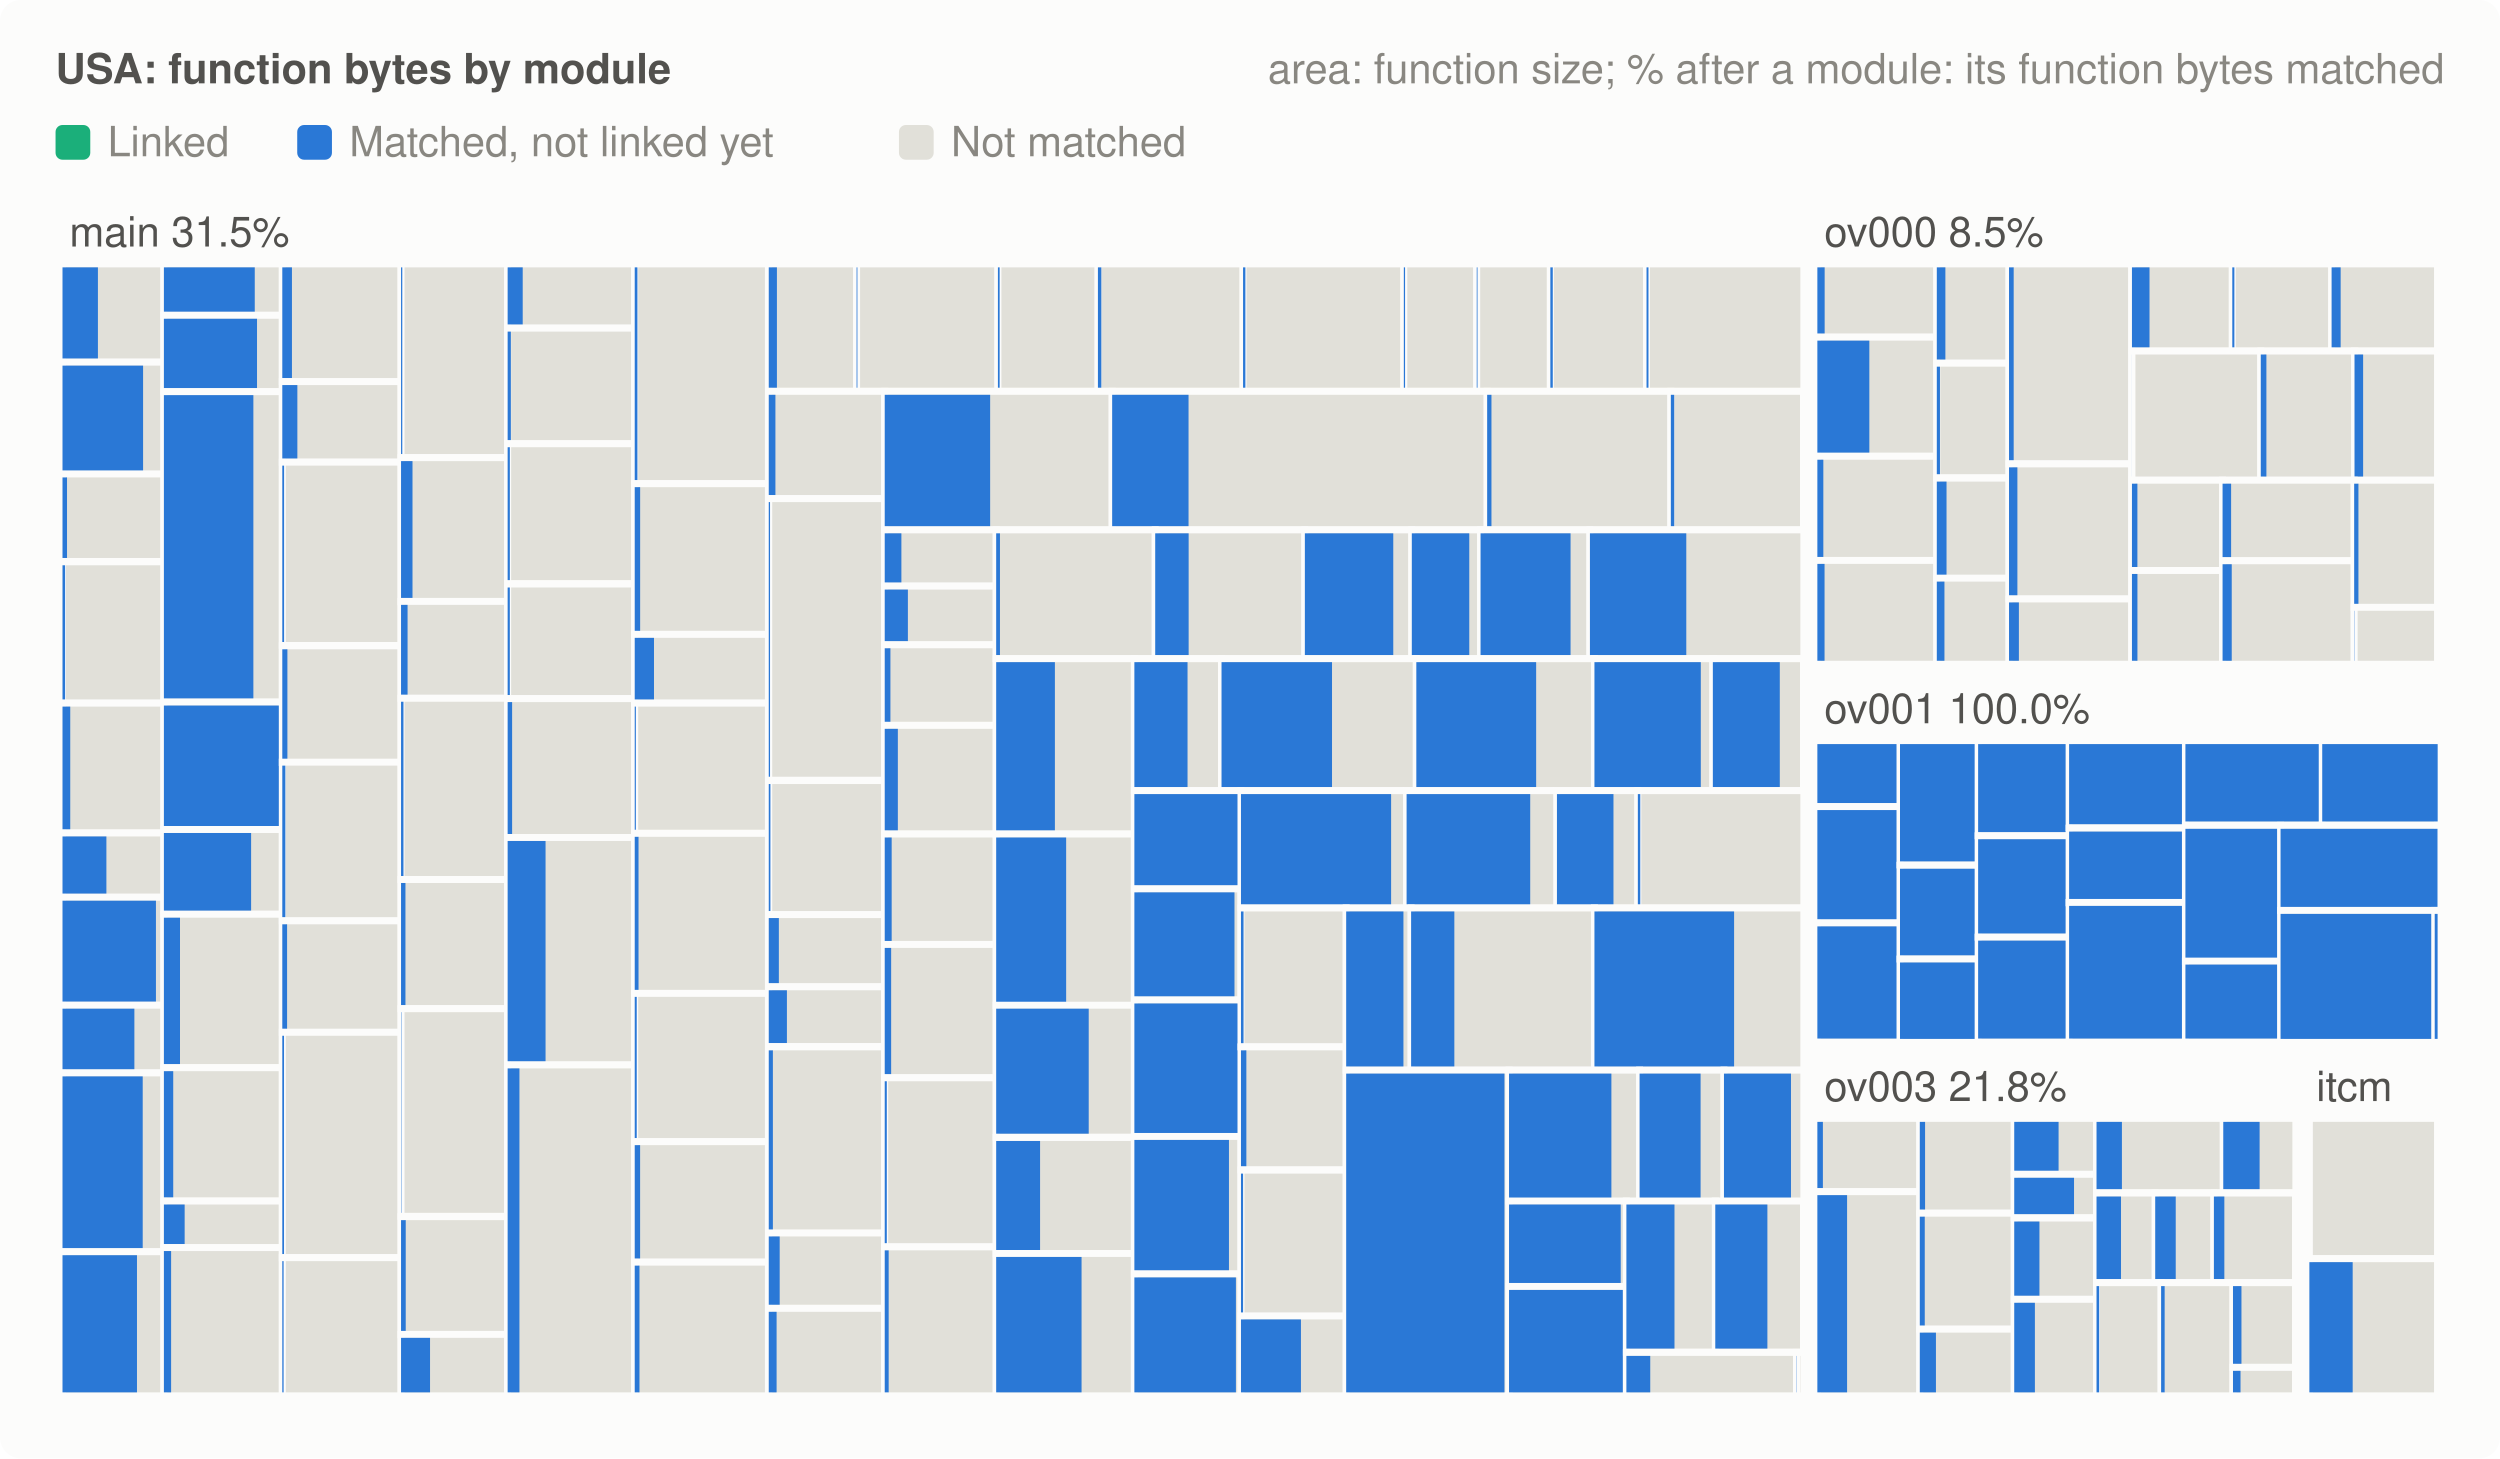
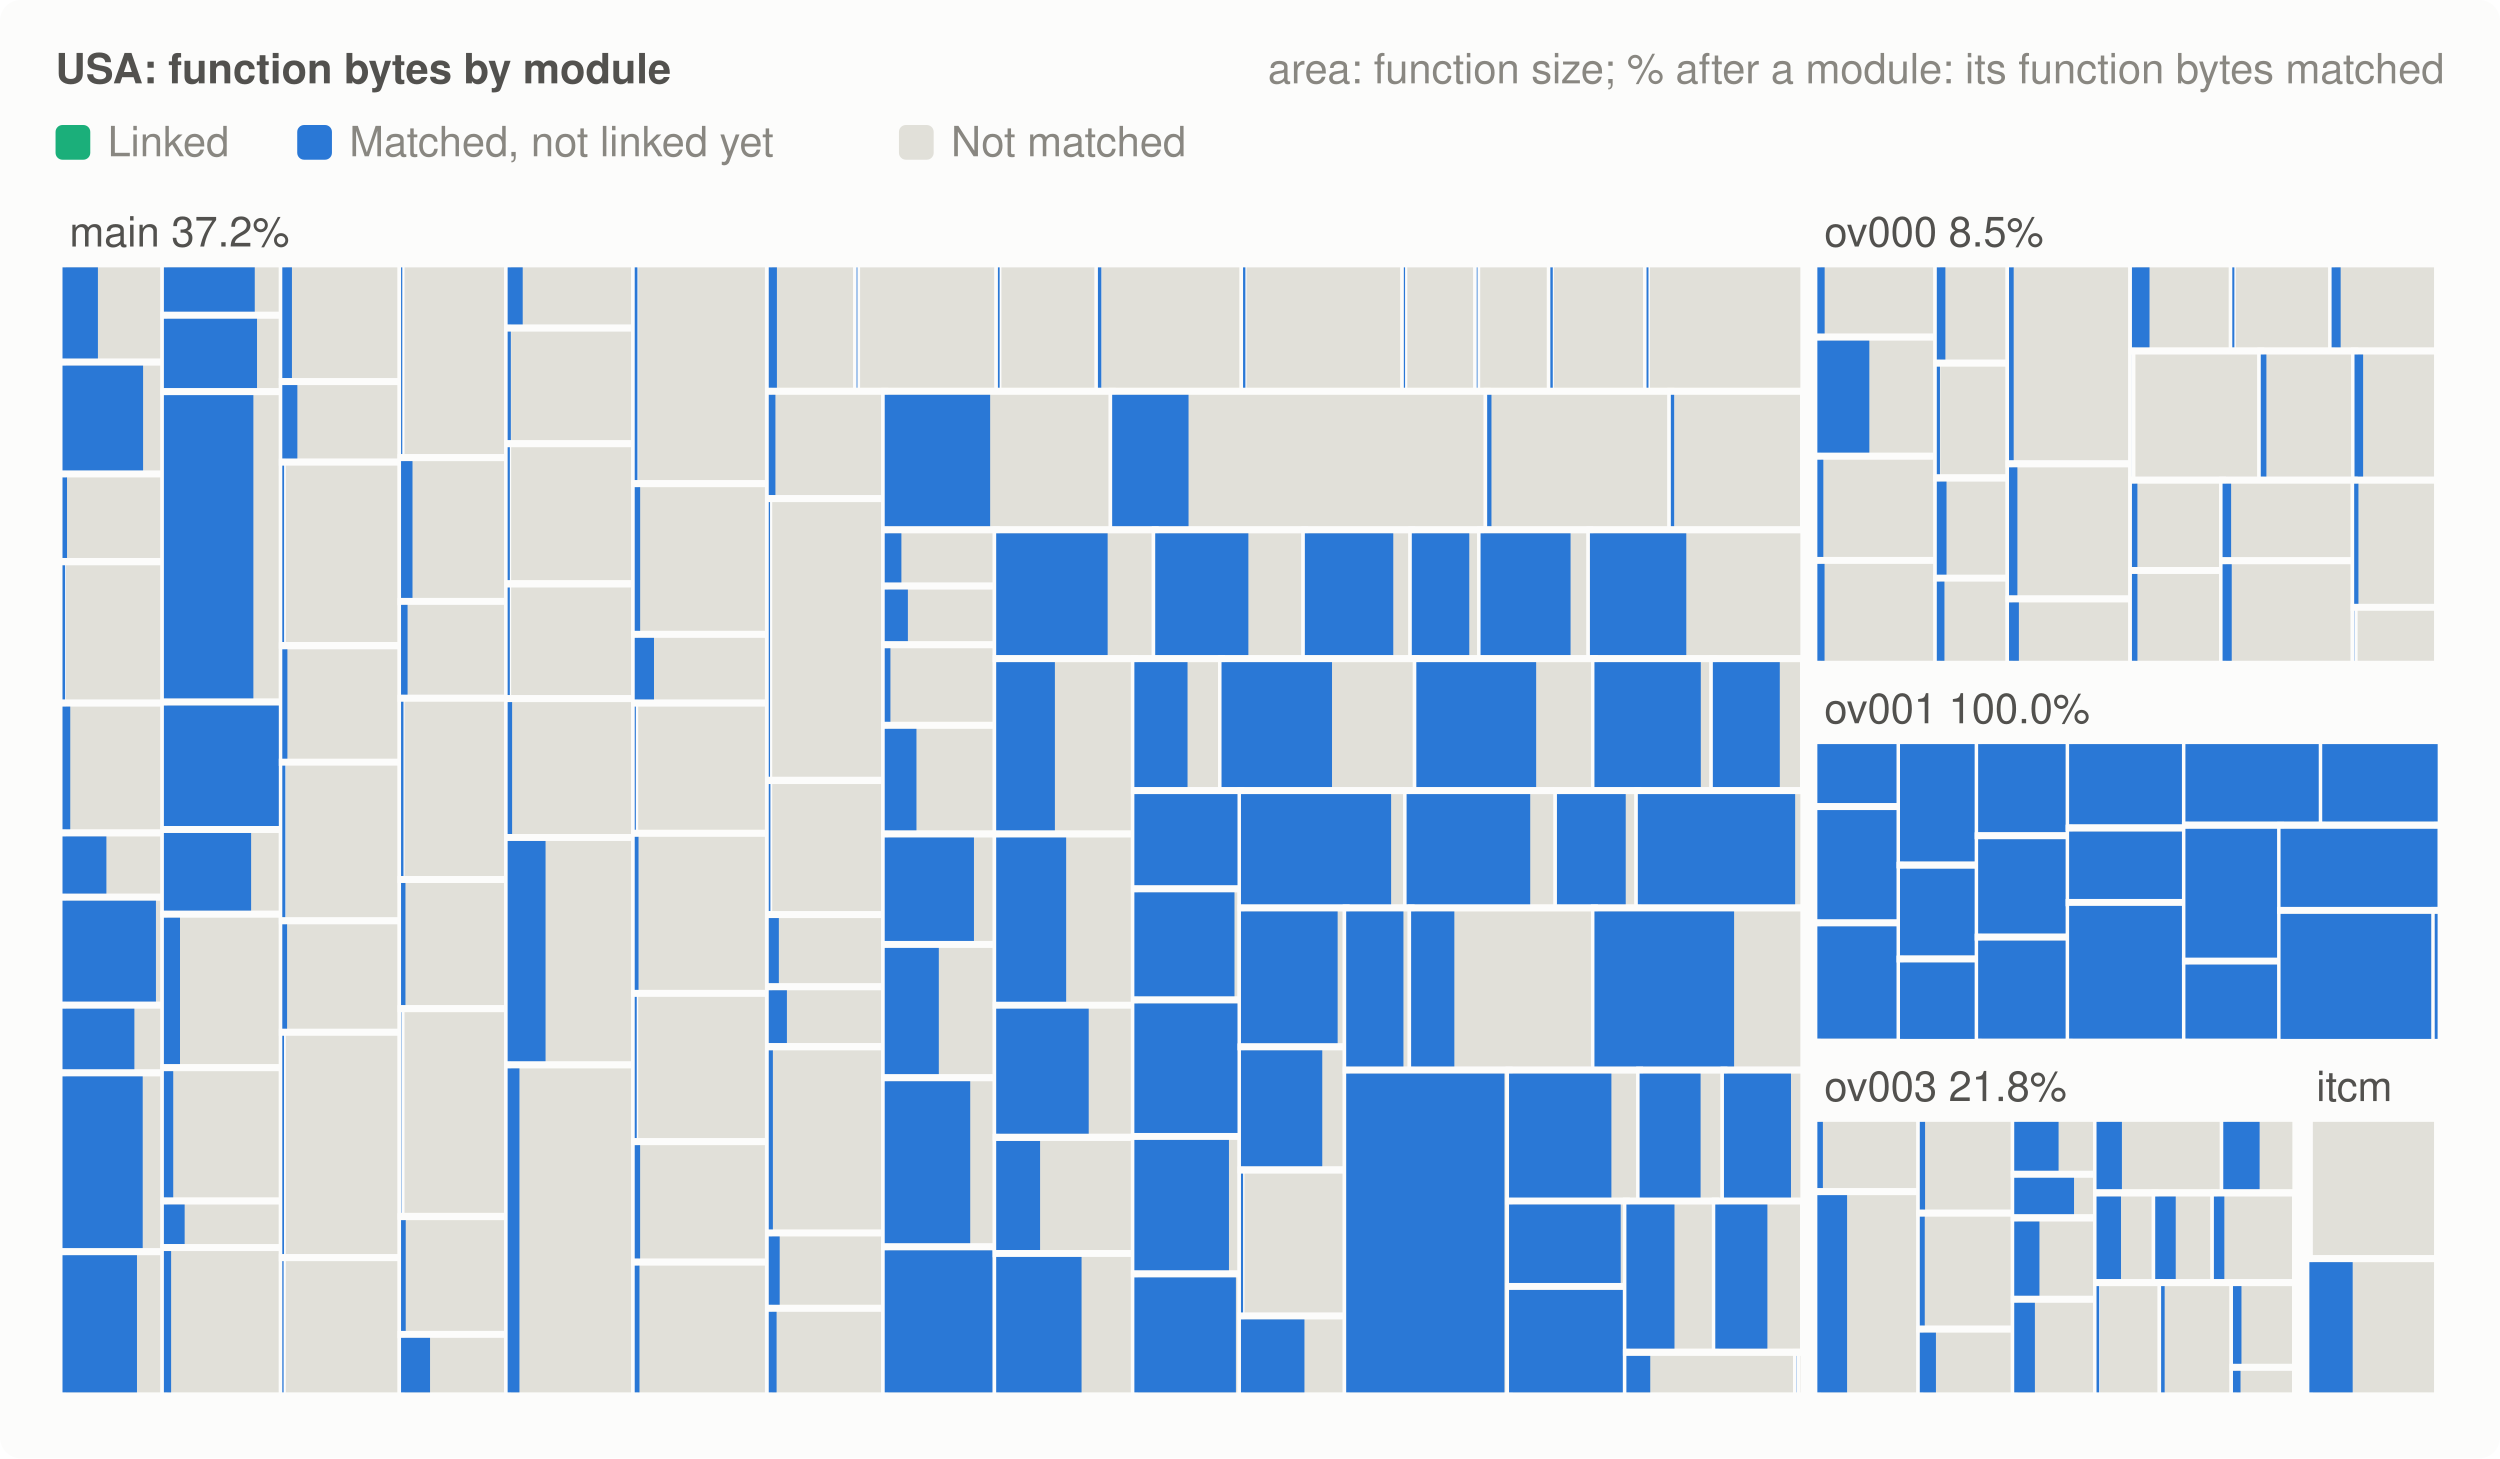
<svg xmlns="http://www.w3.org/2000/svg" viewBox="0 0 720 420" width="720" height="420" role="img" aria-label="Matched and linked code by module (USA)">
  <style>.bg{fill:#fcfcfb}.lbl{fill:#52514e}.muted{fill:#898781}.todo{fill:#e1e0d9}.gap{stroke:#fcfcfb}.matched{fill:#2a78d6}.linked{fill:#1baf7a}@media (prefers-color-scheme: dark){.bg{fill:#1a1a19}.lbl{fill:#c3c2b7}.muted{fill:#898781}.todo{fill:#2c2c2a}.gap{stroke:#1a1a19}.matched{fill:#3987e5}.linked{fill:#199e70}}text{font:12px -apple-system,BlinkMacSystemFont,'Segoe UI',Helvetica,Arial,sans-serif}.head{font-weight:600}</style>
  <rect class="bg" width="720" height="420" rx="6" />
  <text class="lbl head" x="16" y="24">USA: function bytes by module</text>
  <text class="muted" x="704" y="24" text-anchor="end">area: function size; % after a module: its function bytes matched</text>
  <rect class="linked" x="16" y="36" width="10" height="10" rx="2" />
  <text class="muted" x="31" y="45">Linked</text>
  <rect class="matched" x="85.6" y="36" width="10" height="10" rx="2" />
  <text class="muted" x="100.6" y="45">Matched, not linked yet</text>
  <rect class="todo" x="258.9" y="36" width="10" height="10" rx="2" />
  <text class="muted" x="273.9" y="45">Not matched</text>
  <rect class="todo gap" x="18.0" y="76.0" width="29.2" height="28.3" stroke-width="2" />
  <rect class="matched" x="18.0" y="77.0" width="10.20" height="26.3" />
  <rect class="todo gap" x="18.0" y="104.3" width="29.2" height="32.3" stroke-width="2" />
  <rect class="matched" x="18.0" y="105.3" width="23.21" height="30.3" />
  <rect class="todo gap" x="18.0" y="136.5" width="29.2" height="25.2" stroke-width="2" />
  <rect class="matched" x="18.0" y="137.5" width="1.30" height="23.2" />
  <rect class="todo gap" x="18.0" y="161.8" width="29.2" height="40.7" stroke-width="2" />
  <rect class="matched" x="18.0" y="162.8" width="0.75" height="38.7" />
  <rect class="todo gap" x="18.0" y="202.5" width="29.2" height="37.4" stroke-width="2" />
  <rect class="matched" x="18.0" y="203.5" width="2.23" height="35.4" />
  <rect class="todo gap" x="18.0" y="239.9" width="29.2" height="18.5" stroke-width="2" />
  <rect class="matched" x="18.0" y="240.9" width="12.64" height="16.5" />
  <rect class="todo gap" x="18.0" y="258.4" width="29.2" height="31.1" stroke-width="2" />
  <rect class="matched" x="18.0" y="259.4" width="26.91" height="29.1" />
  <rect class="todo gap" x="18.0" y="289.5" width="29.2" height="19.5" stroke-width="2" />
  <rect class="matched" x="18.0" y="290.5" width="20.70" height="17.5" />
  <rect class="todo gap" x="18.0" y="309.0" width="29.2" height="51.5" stroke-width="2" />
  <rect class="matched" x="18.0" y="310.0" width="23.10" height="49.5" />
  <rect class="todo gap" x="18.0" y="360.5" width="29.2" height="41.5" stroke-width="2" />
  <rect class="matched" x="18.0" y="361.5" width="21.45" height="39.5" />
  <rect class="todo gap" x="47.2" y="76.0" width="34.1" height="14.8" stroke-width="2" />
  <rect class="matched" x="47.2" y="77.0" width="26.17" height="12.8" />
  <rect class="todo gap" x="47.2" y="90.8" width="34.1" height="22.0" stroke-width="2" />
  <rect class="matched" x="47.2" y="91.8" width="26.82" height="20.0" />
  <rect class="todo gap" x="47.2" y="112.8" width="34.1" height="89.4" stroke-width="2" />
  <rect class="matched" x="47.2" y="113.8" width="25.77" height="87.4" />
  <rect class="todo gap" x="47.2" y="202.2" width="34.1" height="36.7" stroke-width="2" />
  <rect class="matched" x="47.2" y="203.2" width="33.57" height="34.7" />
  <rect class="todo gap" x="47.2" y="238.9" width="34.1" height="24.4" stroke-width="2" />
  <rect class="matched" x="47.2" y="239.9" width="25.12" height="22.4" />
  <rect class="todo gap" x="47.2" y="263.3" width="34.1" height="44.2" stroke-width="2" />
  <rect class="matched" x="47.2" y="264.3" width="4.64" height="42.2" />
  <rect class="todo gap" x="47.2" y="307.5" width="34.1" height="38.4" stroke-width="2" />
  <rect class="matched" x="47.2" y="308.5" width="2.69" height="36.4" />
  <rect class="todo gap" x="47.2" y="345.9" width="34.1" height="13.4" stroke-width="2" />
  <rect class="matched" x="47.2" y="346.9" width="5.98" height="11.4" />
  <rect class="todo gap" x="47.2" y="359.3" width="34.1" height="42.7" stroke-width="2" />
  <rect class="matched" x="47.2" y="360.3" width="2.08" height="40.7" />
  <rect class="todo gap" x="81.3" y="76.0" width="34.2" height="33.9" stroke-width="2" />
  <rect class="matched" x="81.3" y="77.0" width="2.78" height="31.9" />
  <rect class="todo gap" x="81.3" y="109.9" width="34.2" height="23.2" stroke-width="2" />
  <rect class="matched" x="81.3" y="110.9" width="4.34" height="21.2" />
  <rect class="todo gap" x="81.3" y="133.1" width="34.2" height="52.8" stroke-width="2" />
  <rect class="matched" x="81.3" y="134.1" width="0.52" height="50.8" />
  <rect class="todo gap" x="81.3" y="186.0" width="34.2" height="33.6" stroke-width="2" />
  <rect class="matched" x="81.3" y="187.0" width="1.47" height="31.6" />
  <rect class="todo gap" x="81.3" y="219.5" width="34.2" height="45.7" stroke-width="2" />
  <rect class="matched" x="81.3" y="220.5" width="0.88" height="43.7" />
  <rect class="todo gap" x="81.3" y="265.2" width="34.2" height="32.1" stroke-width="2" />
  <rect class="matched" x="81.3" y="266.2" width="1.38" height="30.1" />
  <rect class="todo gap" x="81.3" y="297.3" width="34.2" height="64.9" stroke-width="2" />
  <rect class="matched" x="81.3" y="298.3" width="0.50" height="62.9" />
  <rect class="todo gap" x="81.3" y="362.2" width="34.2" height="39.8" stroke-width="2" />
  <rect class="matched" x="81.3" y="363.2" width="0.38" height="37.8" />
  <rect class="todo gap" x="115.5" y="76.0" width="30.7" height="55.8" stroke-width="2" />
  <rect class="matched" x="115.5" y="77.0" width="0.36" height="53.8" />
  <rect class="todo gap" x="115.5" y="131.8" width="30.7" height="41.5" stroke-width="2" />
  <rect class="matched" x="115.5" y="132.8" width="3.30" height="39.5" />
  <rect class="todo gap" x="115.5" y="173.2" width="30.7" height="27.9" stroke-width="2" />
  <rect class="matched" x="115.5" y="174.2" width="1.88" height="25.9" />
  <rect class="todo gap" x="115.5" y="201.1" width="30.7" height="52.2" stroke-width="2" />
  <rect class="matched" x="115.5" y="202.1" width="0.70" height="50.2" />
  <rect class="todo gap" x="115.5" y="253.3" width="30.7" height="37.2" stroke-width="2" />
  <rect class="matched" x="115.5" y="254.3" width="1.27" height="35.2" />
  <rect class="todo gap" x="115.5" y="290.5" width="30.7" height="59.8" stroke-width="2" />
  <rect class="matched" x="115.5" y="291.5" width="0.11" height="57.8" />
  <rect class="todo gap" x="115.5" y="350.4" width="30.7" height="34.0" stroke-width="2" />
  <rect class="matched" x="115.5" y="351.4" width="1.35" height="32.0" />
  <rect class="todo gap" x="115.5" y="384.3" width="30.7" height="17.7" stroke-width="2" />
  <rect class="matched" x="115.5" y="385.3" width="8.35" height="15.7" />
  <rect class="todo gap" x="146.2" y="76.0" width="36.6" height="18.5" stroke-width="2" />
  <rect class="matched" x="146.2" y="77.0" width="4.34" height="16.5" />
  <rect class="todo gap" x="146.2" y="94.5" width="36.6" height="33.3" stroke-width="2" />
  <rect class="matched" x="146.2" y="95.5" width="0.93" height="31.3" />
  <rect class="todo gap" x="146.2" y="127.8" width="36.6" height="40.3" stroke-width="2" />
  <rect class="matched" x="146.2" y="128.8" width="0.64" height="38.3" />
  <rect class="todo gap" x="146.2" y="168.2" width="36.6" height="33.0" stroke-width="2" />
  <rect class="matched" x="146.2" y="169.2" width="0.63" height="31.0" />
  <rect class="todo gap" x="146.2" y="201.2" width="36.6" height="40.0" stroke-width="2" />
  <rect class="matched" x="146.2" y="202.2" width="1.29" height="38.0" />
  <rect class="todo gap" x="146.2" y="241.2" width="36.6" height="65.5" stroke-width="2" />
  <rect class="matched" x="146.2" y="242.2" width="10.92" height="63.5" />
  <rect class="todo gap" x="146.2" y="306.7" width="36.6" height="95.3" stroke-width="2" />
  <rect class="matched" x="146.2" y="307.7" width="3.40" height="93.3" />
  <rect class="todo gap" x="182.8" y="76.0" width="38.5" height="63.3" stroke-width="2" />
  <rect class="matched" x="182.8" y="77.0" width="0.78" height="61.3" />
  <rect class="todo gap" x="182.8" y="139.3" width="38.5" height="43.4" stroke-width="2" />
  <rect class="matched" x="182.8" y="140.3" width="1.56" height="41.4" />
  <rect class="todo gap" x="182.8" y="182.7" width="38.5" height="19.8" stroke-width="2" />
  <rect class="matched" x="182.8" y="183.7" width="5.55" height="17.8" />
  <rect class="todo gap" x="182.8" y="202.5" width="38.5" height="37.5" stroke-width="2" />
  <rect class="matched" x="182.8" y="203.5" width="0.33" height="35.5" />
  <rect class="todo gap" x="182.8" y="240.0" width="38.5" height="46.1" stroke-width="2" />
  <rect class="matched" x="182.8" y="241.0" width="1.10" height="44.1" />
  <rect class="todo gap" x="182.8" y="286.1" width="38.5" height="42.7" stroke-width="2" />
  <rect class="matched" x="182.8" y="287.1" width="0.58" height="40.7" />
  <rect class="todo gap" x="182.8" y="328.8" width="38.5" height="34.7" stroke-width="2" />
  <rect class="matched" x="182.8" y="329.8" width="1.55" height="32.7" />
  <rect class="todo gap" x="182.8" y="363.5" width="38.5" height="38.5" stroke-width="2" />
  <rect class="matched" x="182.8" y="364.5" width="1.37" height="36.5" />
  <rect class="todo gap" x="221.4" y="76.0" width="25.3" height="36.7" stroke-width="2" />
  <rect class="matched" x="221.4" y="77.0" width="2.35" height="34.7" />
  <rect class="todo gap" x="246.7" y="76.0" width="40.7" height="36.7" stroke-width="2" />
  <rect class="matched" x="246.7" y="77.0" width="0.23" height="34.7" />
  <rect class="todo gap" x="287.4" y="76.0" width="28.9" height="36.7" stroke-width="2" />
  <rect class="matched" x="287.4" y="77.0" width="0.50" height="34.7" />
  <rect class="todo gap" x="316.2" y="76.0" width="41.8" height="36.7" stroke-width="2" />
  <rect class="matched" x="316.2" y="77.0" width="0.98" height="34.7" />
  <rect class="todo gap" x="358.0" y="76.0" width="46.3" height="36.7" stroke-width="2" />
  <rect class="matched" x="358.0" y="77.0" width="0.67" height="34.7" />
  <rect class="todo gap" x="404.3" y="76.0" width="21.0" height="36.7" stroke-width="2" />
  <rect class="matched" x="404.3" y="77.0" width="0.36" height="34.7" />
  <rect class="todo gap" x="425.3" y="76.0" width="21.2" height="36.7" stroke-width="2" />
  <rect class="matched" x="425.3" y="77.0" width="0.22" height="34.7" />
  <rect class="todo gap" x="446.5" y="76.0" width="27.7" height="36.7" stroke-width="2" />
  <rect class="matched" x="446.5" y="77.0" width="0.70" height="34.7" />
  <rect class="todo gap" x="474.2" y="76.0" width="45.3" height="36.7" stroke-width="2" />
  <rect class="matched" x="474.2" y="77.0" width="0.56" height="34.7" />
  <rect class="todo gap" x="221.4" y="112.7" width="33.4" height="30.9" stroke-width="2" />
  <rect class="matched" x="221.4" y="113.7" width="1.92" height="28.9" />
  <rect class="todo gap" x="221.4" y="143.6" width="33.4" height="81.1" stroke-width="2" />
  <rect class="matched" x="221.4" y="144.6" width="0.37" height="79.1" />
  <rect class="todo gap" x="221.4" y="224.8" width="33.4" height="38.6" stroke-width="2" />
  <rect class="matched" x="221.4" y="225.8" width="0.48" height="36.6" />
  <rect class="todo gap" x="221.4" y="263.4" width="33.4" height="20.8" stroke-width="2" />
  <rect class="matched" x="221.4" y="264.4" width="2.91" height="18.8" />
  <rect class="todo gap" x="221.4" y="284.2" width="33.4" height="17.2" stroke-width="2" />
  <rect class="matched" x="221.4" y="285.2" width="5.23" height="15.2" />
  <rect class="todo gap" x="221.4" y="301.5" width="33.4" height="53.7" stroke-width="2" />
  <rect class="matched" x="221.4" y="302.5" width="1.19" height="51.7" />
  <rect class="todo gap" x="221.4" y="355.1" width="33.4" height="21.7" stroke-width="2" />
  <rect class="matched" x="221.4" y="356.1" width="3.15" height="19.7" />
  <rect class="todo gap" x="221.4" y="376.8" width="33.4" height="25.2" stroke-width="2" />
  <rect class="matched" x="221.4" y="377.8" width="2.26" height="23.2" />
  <rect class="todo gap" x="254.8" y="112.7" width="65.5" height="39.9" stroke-width="2" />
  <rect class="matched" x="254.8" y="113.7" width="30.36" height="37.9" />
  <rect class="todo gap" x="320.3" y="112.7" width="108.0" height="39.9" stroke-width="2" />
  <rect class="matched" x="320.3" y="113.7" width="22.00" height="37.9" />
  <rect class="todo gap" x="428.3" y="112.7" width="52.9" height="39.9" stroke-width="2" />
  <rect class="matched" x="428.3" y="113.7" width="1.24" height="37.9" />
  <rect class="todo gap" x="481.2" y="112.7" width="38.2" height="39.9" stroke-width="2" />
  <rect class="matched" x="481.2" y="113.7" width="0.97" height="37.9" />
  <rect class="todo gap" x="254.8" y="152.6" width="32.1" height="16.2" stroke-width="2" />
  <rect class="matched" x="254.8" y="153.6" width="4.80" height="14.2" />
  <rect class="todo gap" x="254.8" y="168.8" width="32.1" height="16.9" stroke-width="2" />
  <rect class="matched" x="254.8" y="169.8" width="6.67" height="14.9" />
  <rect class="todo gap" x="254.8" y="185.7" width="32.1" height="23.2" stroke-width="2" />
  <rect class="matched" x="254.8" y="186.7" width="1.64" height="21.2" />
  <rect class="todo gap" x="254.8" y="208.9" width="32.1" height="31.3" stroke-width="2" />
-   <rect class="matched" x="254.8" y="209.9" width="3.78" height="29.3" />
+   <rect class="matched" x="254.8" y="209.9" width="9.14" height="29.3" />
  <rect class="todo gap" x="254.8" y="240.2" width="32.1" height="31.8" stroke-width="2" />
-   <rect class="matched" x="254.8" y="241.2" width="2.00" height="29.8" />
+   <rect class="matched" x="254.8" y="241.2" width="25.70" height="29.8" />
  <rect class="todo gap" x="254.8" y="272.0" width="32.1" height="38.4" stroke-width="2" />
-   <rect class="matched" x="254.8" y="273.0" width="1.85" height="36.4" />
+   <rect class="matched" x="254.8" y="273.0" width="15.58" height="36.4" />
  <rect class="todo gap" x="254.8" y="310.4" width="32.1" height="48.7" stroke-width="2" />
-   <rect class="matched" x="254.8" y="311.4" width="0.60" height="46.7" />
+   <rect class="matched" x="254.8" y="311.4" width="24.62" height="46.7" />
  <rect class="todo gap" x="254.8" y="359.1" width="32.1" height="42.9" stroke-width="2" />
-   <rect class="matched" x="254.8" y="360.1" width="1.14" height="40.9" />
+   <rect class="matched" x="254.8" y="360.1" width="31.08" height="40.9" />
  <rect class="todo gap" x="286.9" y="152.6" width="45.8" height="37.1" stroke-width="2" />
-   <rect class="matched" x="286.9" y="153.6" width="1.09" height="35.1" />
+   <rect class="matched" x="286.9" y="153.6" width="32.10" height="35.1" />
  <rect class="todo gap" x="332.7" y="152.6" width="43.1" height="37.1" stroke-width="2" />
-   <rect class="matched" x="332.7" y="153.6" width="9.63" height="35.1" />
+   <rect class="matched" x="332.7" y="153.6" width="26.83" height="35.1" />
  <rect class="todo gap" x="375.8" y="152.6" width="30.8" height="37.1" stroke-width="2" />
  <rect class="matched" x="375.8" y="153.6" width="25.46" height="35.1" />
  <rect class="todo gap" x="406.6" y="152.6" width="19.8" height="37.1" stroke-width="2" />
  <rect class="matched" x="406.6" y="153.6" width="16.55" height="35.1" />
  <rect class="todo gap" x="426.4" y="152.6" width="31.5" height="37.1" stroke-width="2" />
  <rect class="matched" x="426.4" y="153.6" width="25.92" height="35.1" />
  <rect class="todo gap" x="457.9" y="152.6" width="61.6" height="37.1" stroke-width="2" />
  <rect class="matched" x="457.9" y="153.6" width="27.75" height="35.1" />
  <rect class="todo gap" x="286.9" y="189.7" width="39.8" height="50.5" stroke-width="2" />
  <rect class="matched" x="286.9" y="190.7" width="16.91" height="48.5" />
  <rect class="todo gap" x="286.9" y="240.2" width="39.8" height="49.4" stroke-width="2" />
  <rect class="matched" x="286.9" y="241.2" width="20.15" height="47.4" />
  <rect class="todo gap" x="286.9" y="289.5" width="39.8" height="38.0" stroke-width="2" />
  <rect class="matched" x="286.9" y="290.5" width="26.65" height="36.0" />
  <rect class="todo gap" x="286.9" y="327.6" width="39.8" height="33.5" stroke-width="2" />
  <rect class="matched" x="286.9" y="328.6" width="12.64" height="31.5" />
  <rect class="todo gap" x="286.9" y="361.0" width="39.8" height="41.0" stroke-width="2" />
  <rect class="matched" x="286.9" y="362.0" width="24.59" height="39.0" />
  <rect class="todo gap" x="326.7" y="189.7" width="25.1" height="38.0" stroke-width="2" />
  <rect class="matched" x="326.7" y="190.7" width="15.31" height="36.0" />
  <rect class="todo gap" x="351.8" y="189.7" width="56.1" height="38.0" stroke-width="2" />
  <rect class="matched" x="351.8" y="190.7" width="31.82" height="36.0" />
  <rect class="todo gap" x="407.9" y="189.7" width="51.3" height="38.0" stroke-width="2" />
  <rect class="matched" x="407.9" y="190.7" width="34.51" height="36.0" />
  <rect class="todo gap" x="459.2" y="189.7" width="34.1" height="38.0" stroke-width="2" />
  <rect class="matched" x="459.2" y="190.7" width="30.63" height="36.0" />
  <rect class="todo gap" x="493.3" y="189.7" width="26.1" height="38.0" stroke-width="2" />
  <rect class="matched" x="493.3" y="190.7" width="19.28" height="36.0" />
  <rect class="todo gap" x="326.7" y="227.7" width="30.7" height="28.3" stroke-width="2" />
  <rect class="matched" x="326.7" y="228.7" width="29.88" height="26.3" />
  <rect class="todo gap" x="326.7" y="256.0" width="30.7" height="32.0" stroke-width="2" />
  <rect class="matched" x="326.7" y="257.0" width="28.83" height="30.0" />
  <rect class="todo gap" x="326.7" y="288.0" width="30.7" height="39.3" stroke-width="2" />
  <rect class="matched" x="326.7" y="289.0" width="30.04" height="37.3" />
  <rect class="todo gap" x="326.7" y="327.3" width="30.7" height="39.6" stroke-width="2" />
  <rect class="matched" x="326.7" y="328.3" width="27.24" height="37.6" />
  <rect class="todo gap" x="326.7" y="366.9" width="30.7" height="35.1" stroke-width="2" />
  <rect class="matched" x="326.7" y="367.9" width="29.24" height="33.1" />
  <rect class="todo gap" x="357.4" y="227.7" width="47.7" height="33.8" stroke-width="2" />
  <rect class="matched" x="357.4" y="228.7" width="43.24" height="31.8" />
  <rect class="todo gap" x="405.1" y="227.7" width="43.3" height="33.8" stroke-width="2" />
  <rect class="matched" x="405.1" y="228.7" width="35.60" height="31.8" />
  <rect class="todo gap" x="448.4" y="227.7" width="23.3" height="33.8" stroke-width="2" />
-   <rect class="matched" x="448.4" y="228.7" width="16.28" height="31.8" />
+   <rect class="matched" x="448.4" y="228.7" width="19.81" height="31.8" />
  <rect class="todo gap" x="471.7" y="227.7" width="47.8" height="33.8" stroke-width="2" />
-   <rect class="matched" x="471.7" y="228.7" width="0.70" height="31.8" />
+   <rect class="matched" x="471.7" y="228.7" width="45.30" height="31.8" />
  <rect class="todo gap" x="357.4" y="261.5" width="30.3" height="40.0" stroke-width="2" />
-   <rect class="matched" x="357.4" y="262.5" width="0.74" height="38.0" />
+   <rect class="matched" x="357.4" y="262.5" width="27.84" height="38.0" />
  <rect class="todo gap" x="357.4" y="301.5" width="30.3" height="35.4" stroke-width="2" />
-   <rect class="matched" x="357.4" y="302.5" width="1.55" height="33.4" />
+   <rect class="matched" x="357.4" y="302.5" width="23.41" height="33.4" />
  <rect class="todo gap" x="357.4" y="337.0" width="30.3" height="42.1" stroke-width="2" />
  <rect class="matched" x="357.4" y="338.0" width="0.61" height="40.1" />
  <rect class="todo gap" x="357.4" y="379.0" width="30.3" height="23.0" stroke-width="2" />
-   <rect class="matched" x="357.4" y="380.0" width="17.27" height="21.0" />
+   <rect class="matched" x="357.4" y="380.0" width="18.28" height="21.0" />
  <rect class="todo gap" x="387.7" y="261.5" width="18.7" height="46.7" stroke-width="2" />
  <rect class="matched" x="387.7" y="262.5" width="16.49" height="44.7" />
  <rect class="todo gap" x="406.4" y="261.5" width="52.8" height="46.7" stroke-width="2" />
  <rect class="matched" x="406.4" y="262.5" width="12.45" height="44.7" />
  <rect class="todo gap" x="459.2" y="261.5" width="60.3" height="46.7" stroke-width="2" />
  <rect class="matched" x="459.2" y="262.5" width="40.22" height="44.7" />
  <rect class="todo gap" x="387.7" y="308.2" width="46.9" height="93.8" stroke-width="2" />
  <rect class="matched" x="387.7" y="309.2" width="45.58" height="91.8" />
  <rect class="todo gap" x="434.6" y="308.2" width="37.6" height="37.8" stroke-width="2" />
  <rect class="matched" x="434.6" y="309.2" width="29.48" height="35.8" />
  <rect class="todo gap" x="472.2" y="308.2" width="24.3" height="37.8" stroke-width="2" />
  <rect class="matched" x="472.2" y="309.2" width="17.57" height="35.8" />
  <rect class="todo gap" x="496.5" y="308.2" width="23.0" height="37.8" stroke-width="2" />
  <rect class="matched" x="496.5" y="309.2" width="19.30" height="35.8" />
  <rect class="todo gap" x="434.6" y="345.9" width="33.8" height="24.6" stroke-width="2" />
  <rect class="matched" x="434.6" y="346.9" width="32.17" height="22.6" />
  <rect class="todo gap" x="434.6" y="370.5" width="33.8" height="31.5" stroke-width="2" />
  <rect class="matched" x="434.6" y="371.5" width="32.79" height="29.5" />
  <rect class="todo gap" x="468.4" y="345.9" width="25.7" height="43.5" stroke-width="2" />
  <rect class="matched" x="468.4" y="346.9" width="13.85" height="41.5" />
  <rect class="todo gap" x="494.0" y="345.9" width="25.4" height="43.5" stroke-width="2" />
  <rect class="matched" x="494.0" y="346.9" width="15.01" height="41.5" />
  <rect class="todo gap" x="468.4" y="389.5" width="49.0" height="12.5" stroke-width="2" />
  <rect class="matched" x="468.4" y="390.5" width="6.87" height="10.5" />
  <rect class="todo gap" x="517.4" y="389.5" width="2.1" height="12.5" stroke-width="2" />
  <rect class="matched" x="517.4" y="390.5" width="0.08" height="10.5" />
-   <text class="lbl" x="20.0" y="71.0">main 31.5%</text>
+   <text class="lbl" x="20.0" y="71.0">main 37.2%</text>
  <rect class="todo gap" x="523.4" y="76.0" width="34.4" height="21.1" stroke-width="2" />
  <rect class="matched" x="523.4" y="77.0" width="2.10" height="19.1" />
  <rect class="todo gap" x="523.4" y="97.1" width="34.4" height="34.3" stroke-width="2" />
  <rect class="matched" x="523.4" y="98.1" width="14.97" height="32.3" />
  <rect class="todo gap" x="523.4" y="131.4" width="34.4" height="30.1" stroke-width="2" />
  <rect class="matched" x="523.4" y="132.4" width="1.72" height="28.1" />
  <rect class="todo gap" x="523.4" y="161.4" width="34.4" height="29.9" stroke-width="2" />
  <rect class="matched" x="523.4" y="162.4" width="2.07" height="27.9" />
  <rect class="todo gap" x="557.8" y="76.0" width="20.8" height="28.6" stroke-width="2" />
  <rect class="matched" x="557.8" y="77.0" width="2.47" height="26.6" />
  <rect class="todo gap" x="557.8" y="104.6" width="20.8" height="33.0" stroke-width="2" />
  <rect class="matched" x="557.8" y="105.6" width="0.91" height="31.0" />
  <rect class="todo gap" x="557.8" y="137.7" width="20.8" height="28.9" stroke-width="2" />
  <rect class="matched" x="557.8" y="138.7" width="2.80" height="26.9" />
  <rect class="todo gap" x="557.8" y="166.5" width="20.8" height="24.8" stroke-width="2" />
  <rect class="matched" x="557.8" y="167.5" width="2.20" height="22.8" />
  <rect class="todo gap" x="578.6" y="76.0" width="35.3" height="57.6" stroke-width="2" />
  <rect class="matched" x="578.6" y="77.0" width="1.34" height="55.6" />
  <rect class="todo gap" x="578.6" y="133.6" width="35.3" height="38.9" stroke-width="2" />
  <rect class="matched" x="578.6" y="134.6" width="2.41" height="36.9" />
  <rect class="todo gap" x="578.6" y="172.5" width="35.3" height="18.8" stroke-width="2" />
  <rect class="matched" x="578.6" y="173.5" width="2.84" height="16.8" />
  <rect class="todo gap" x="614.0" y="76.0" width="28.9" height="25.1" stroke-width="2" />
  <rect class="matched" x="614.0" y="77.0" width="5.06" height="23.1" />
  <rect class="todo gap" x="642.9" y="76.0" width="28.7" height="25.1" stroke-width="2" />
  <rect class="matched" x="642.9" y="77.0" width="0.60" height="23.1" />
  <rect class="todo gap" x="671.5" y="76.0" width="30.5" height="25.1" stroke-width="2" />
  <rect class="matched" x="671.5" y="77.0" width="2.61" height="23.1" />
  <rect class="todo gap" x="614.0" y="101.1" width="37.1" height="37.2" stroke-width="2" />
  <rect class="matched" x="614.0" y="102.1" width="0.01" height="35.2" />
  <rect class="todo gap" x="651.1" y="101.1" width="27.1" height="37.2" stroke-width="2" />
  <rect class="matched" x="651.1" y="102.1" width="1.62" height="35.2" />
  <rect class="todo gap" x="678.1" y="101.1" width="23.9" height="37.2" stroke-width="2" />
  <rect class="matched" x="678.1" y="102.1" width="2.48" height="35.2" />
  <rect class="todo gap" x="614.0" y="138.3" width="26.1" height="26.0" stroke-width="2" />
  <rect class="matched" x="614.0" y="139.3" width="1.57" height="24.0" />
  <rect class="todo gap" x="614.0" y="164.3" width="26.1" height="27.0" stroke-width="2" />
  <rect class="matched" x="614.0" y="165.3" width="1.58" height="25.0" />
  <rect class="todo gap" x="640.1" y="138.3" width="37.9" height="23.2" stroke-width="2" />
  <rect class="matched" x="640.1" y="139.3" width="2.46" height="21.2" />
  <rect class="todo gap" x="640.1" y="161.5" width="37.9" height="29.8" stroke-width="2" />
  <rect class="matched" x="640.1" y="162.5" width="2.64" height="27.8" />
  <rect class="todo gap" x="678.0" y="138.3" width="24.0" height="36.7" stroke-width="2" />
  <rect class="matched" x="678.0" y="139.3" width="1.23" height="34.7" />
  <rect class="todo gap" x="678.0" y="174.9" width="24.0" height="16.4" stroke-width="2" />
  <rect class="matched" x="678.0" y="175.9" width="0.08" height="14.4" />
  <text class="lbl" x="525.4" y="71.0">ov000 8.5%</text>
  <rect class="todo gap" x="523.4" y="213.3" width="23.8" height="19.0" stroke-width="2" />
  <rect class="matched" x="523.4" y="214.3" width="23.78" height="17.0" />
  <rect class="todo gap" x="523.4" y="232.3" width="23.8" height="33.5" stroke-width="2" />
  <rect class="matched" x="523.4" y="233.3" width="23.78" height="31.5" />
  <rect class="todo gap" x="523.4" y="265.8" width="23.8" height="34.3" stroke-width="2" />
  <rect class="matched" x="523.4" y="266.8" width="23.78" height="32.3" />
  <rect class="todo gap" x="547.2" y="213.3" width="22.5" height="35.8" stroke-width="2" />
  <rect class="matched" x="547.2" y="214.3" width="22.51" height="33.8" />
  <rect class="todo gap" x="547.2" y="249.2" width="22.5" height="27.0" stroke-width="2" />
  <rect class="matched" x="547.2" y="250.2" width="22.51" height="25.0" />
  <rect class="todo gap" x="547.2" y="276.2" width="22.5" height="24.0" stroke-width="2" />
  <rect class="matched" x="547.2" y="277.2" width="22.51" height="22.0" />
  <rect class="todo gap" x="569.7" y="213.3" width="26.1" height="27.4" stroke-width="2" />
  <rect class="matched" x="569.7" y="214.3" width="26.12" height="25.4" />
  <rect class="todo gap" x="569.7" y="240.7" width="26.1" height="29.2" stroke-width="2" />
  <rect class="matched" x="569.7" y="241.7" width="26.12" height="27.2" />
  <rect class="todo gap" x="569.7" y="269.9" width="26.1" height="30.2" stroke-width="2" />
  <rect class="matched" x="569.7" y="270.9" width="26.12" height="28.2" />
  <rect class="todo gap" x="595.9" y="213.3" width="33.6" height="25.1" stroke-width="2" />
  <rect class="matched" x="595.9" y="214.3" width="33.56" height="23.1" />
  <rect class="todo gap" x="595.9" y="238.5" width="33.6" height="21.5" stroke-width="2" />
  <rect class="matched" x="595.9" y="239.5" width="33.56" height="19.5" />
  <rect class="todo gap" x="595.9" y="259.9" width="33.6" height="40.2" stroke-width="2" />
  <rect class="matched" x="595.9" y="260.9" width="33.56" height="38.2" />
  <rect class="todo gap" x="629.4" y="213.3" width="39.3" height="24.3" stroke-width="2" />
  <rect class="matched" x="629.4" y="214.3" width="39.33" height="22.3" />
  <rect class="todo gap" x="668.8" y="213.3" width="33.2" height="24.3" stroke-width="2" />
  <rect class="matched" x="668.8" y="214.3" width="33.25" height="22.3" />
  <rect class="todo gap" x="629.4" y="237.7" width="27.4" height="39.2" stroke-width="2" />
  <rect class="matched" x="629.4" y="238.7" width="27.38" height="37.2" />
  <rect class="todo gap" x="629.4" y="276.8" width="27.4" height="23.3" stroke-width="2" />
  <rect class="matched" x="629.4" y="277.8" width="27.38" height="21.3" />
  <rect class="todo gap" x="656.8" y="237.7" width="45.2" height="24.5" stroke-width="2" />
  <rect class="matched" x="656.8" y="238.7" width="45.20" height="22.5" />
  <rect class="todo gap" x="656.8" y="262.2" width="44.4" height="38.0" stroke-width="2" />
  <rect class="matched" x="656.8" y="263.2" width="44.37" height="36.0" />
  <rect class="todo gap" x="701.2" y="262.2" width="0.8" height="38.0" stroke-width="2" />
  <rect class="matched" x="701.2" y="263.2" width="0.83" height="36.0" />
  <text class="lbl" x="525.4" y="208.3">ov001 100.0%</text>
  <rect class="todo gap" x="523.4" y="322.1" width="29.5" height="21.1" stroke-width="2" />
  <rect class="matched" x="523.4" y="323.1" width="1.59" height="19.1" />
  <rect class="todo gap" x="523.4" y="343.2" width="29.5" height="58.8" stroke-width="2" />
  <rect class="matched" x="523.4" y="344.2" width="8.56" height="56.8" />
  <rect class="todo gap" x="552.9" y="322.1" width="27.2" height="27.3" stroke-width="2" />
  <rect class="matched" x="552.9" y="323.1" width="1.52" height="25.3" />
  <rect class="todo gap" x="552.9" y="349.4" width="27.2" height="33.4" stroke-width="2" />
  <rect class="matched" x="552.9" y="350.4" width="1.43" height="31.4" />
  <rect class="todo gap" x="552.9" y="382.8" width="27.2" height="19.2" stroke-width="2" />
  <rect class="matched" x="552.9" y="383.8" width="4.65" height="17.2" />
  <rect class="todo gap" x="580.1" y="322.1" width="23.7" height="16.1" stroke-width="2" />
  <rect class="matched" x="580.1" y="323.1" width="12.77" height="14.1" />
  <rect class="todo gap" x="580.1" y="338.2" width="23.7" height="12.5" stroke-width="2" />
  <rect class="matched" x="580.1" y="339.2" width="17.22" height="10.5" />
  <rect class="todo gap" x="580.1" y="350.8" width="23.7" height="23.4" stroke-width="2" />
  <rect class="matched" x="580.1" y="351.8" width="7.26" height="21.4" />
  <rect class="todo gap" x="580.1" y="374.2" width="23.7" height="27.8" stroke-width="2" />
  <rect class="matched" x="580.1" y="375.2" width="5.95" height="25.8" />
  <rect class="todo gap" x="603.8" y="322.1" width="36.5" height="21.4" stroke-width="2" />
  <rect class="matched" x="603.8" y="323.1" width="7.31" height="19.4" />
  <rect class="todo gap" x="640.3" y="322.1" width="20.9" height="21.4" stroke-width="2" />
  <rect class="matched" x="640.3" y="323.1" width="10.47" height="19.4" />
  <rect class="todo gap" x="603.8" y="343.6" width="16.9" height="25.8" stroke-width="2" />
  <rect class="matched" x="603.8" y="344.6" width="7.05" height="23.8" />
  <rect class="todo gap" x="620.7" y="343.6" width="16.9" height="25.8" stroke-width="2" />
  <rect class="matched" x="620.7" y="344.6" width="5.91" height="23.8" />
  <rect class="todo gap" x="637.6" y="343.6" width="23.5" height="25.8" stroke-width="2" />
  <rect class="matched" x="637.6" y="344.6" width="3.01" height="23.8" />
  <rect class="todo gap" x="603.8" y="369.4" width="18.6" height="32.6" stroke-width="2" />
  <rect class="matched" x="603.8" y="370.4" width="0.77" height="30.6" />
  <rect class="todo gap" x="622.4" y="369.4" width="20.7" height="32.6" stroke-width="2" />
  <rect class="matched" x="622.4" y="370.4" width="1.03" height="30.6" />
  <rect class="todo gap" x="643.1" y="369.4" width="18.0" height="24.4" stroke-width="2" />
  <rect class="matched" x="643.1" y="370.4" width="2.44" height="22.4" />
  <rect class="todo gap" x="643.1" y="393.8" width="18.0" height="8.2" stroke-width="2" />
  <rect class="matched" x="643.1" y="394.8" width="2.17" height="6.2" />
  <text class="lbl" x="525.4" y="317.1">ov003 21.8%</text>
  <rect class="todo gap" x="665.1" y="322.1" width="36.9" height="40.4" stroke-width="2" />
  <rect class="todo gap" x="665.1" y="362.5" width="36.9" height="39.5" stroke-width="2" />
  <rect class="matched" x="665.1" y="363.5" width="12.47" height="37.5" />
  <text class="lbl" x="667.1" y="317.1">itcm</text>
</svg>
